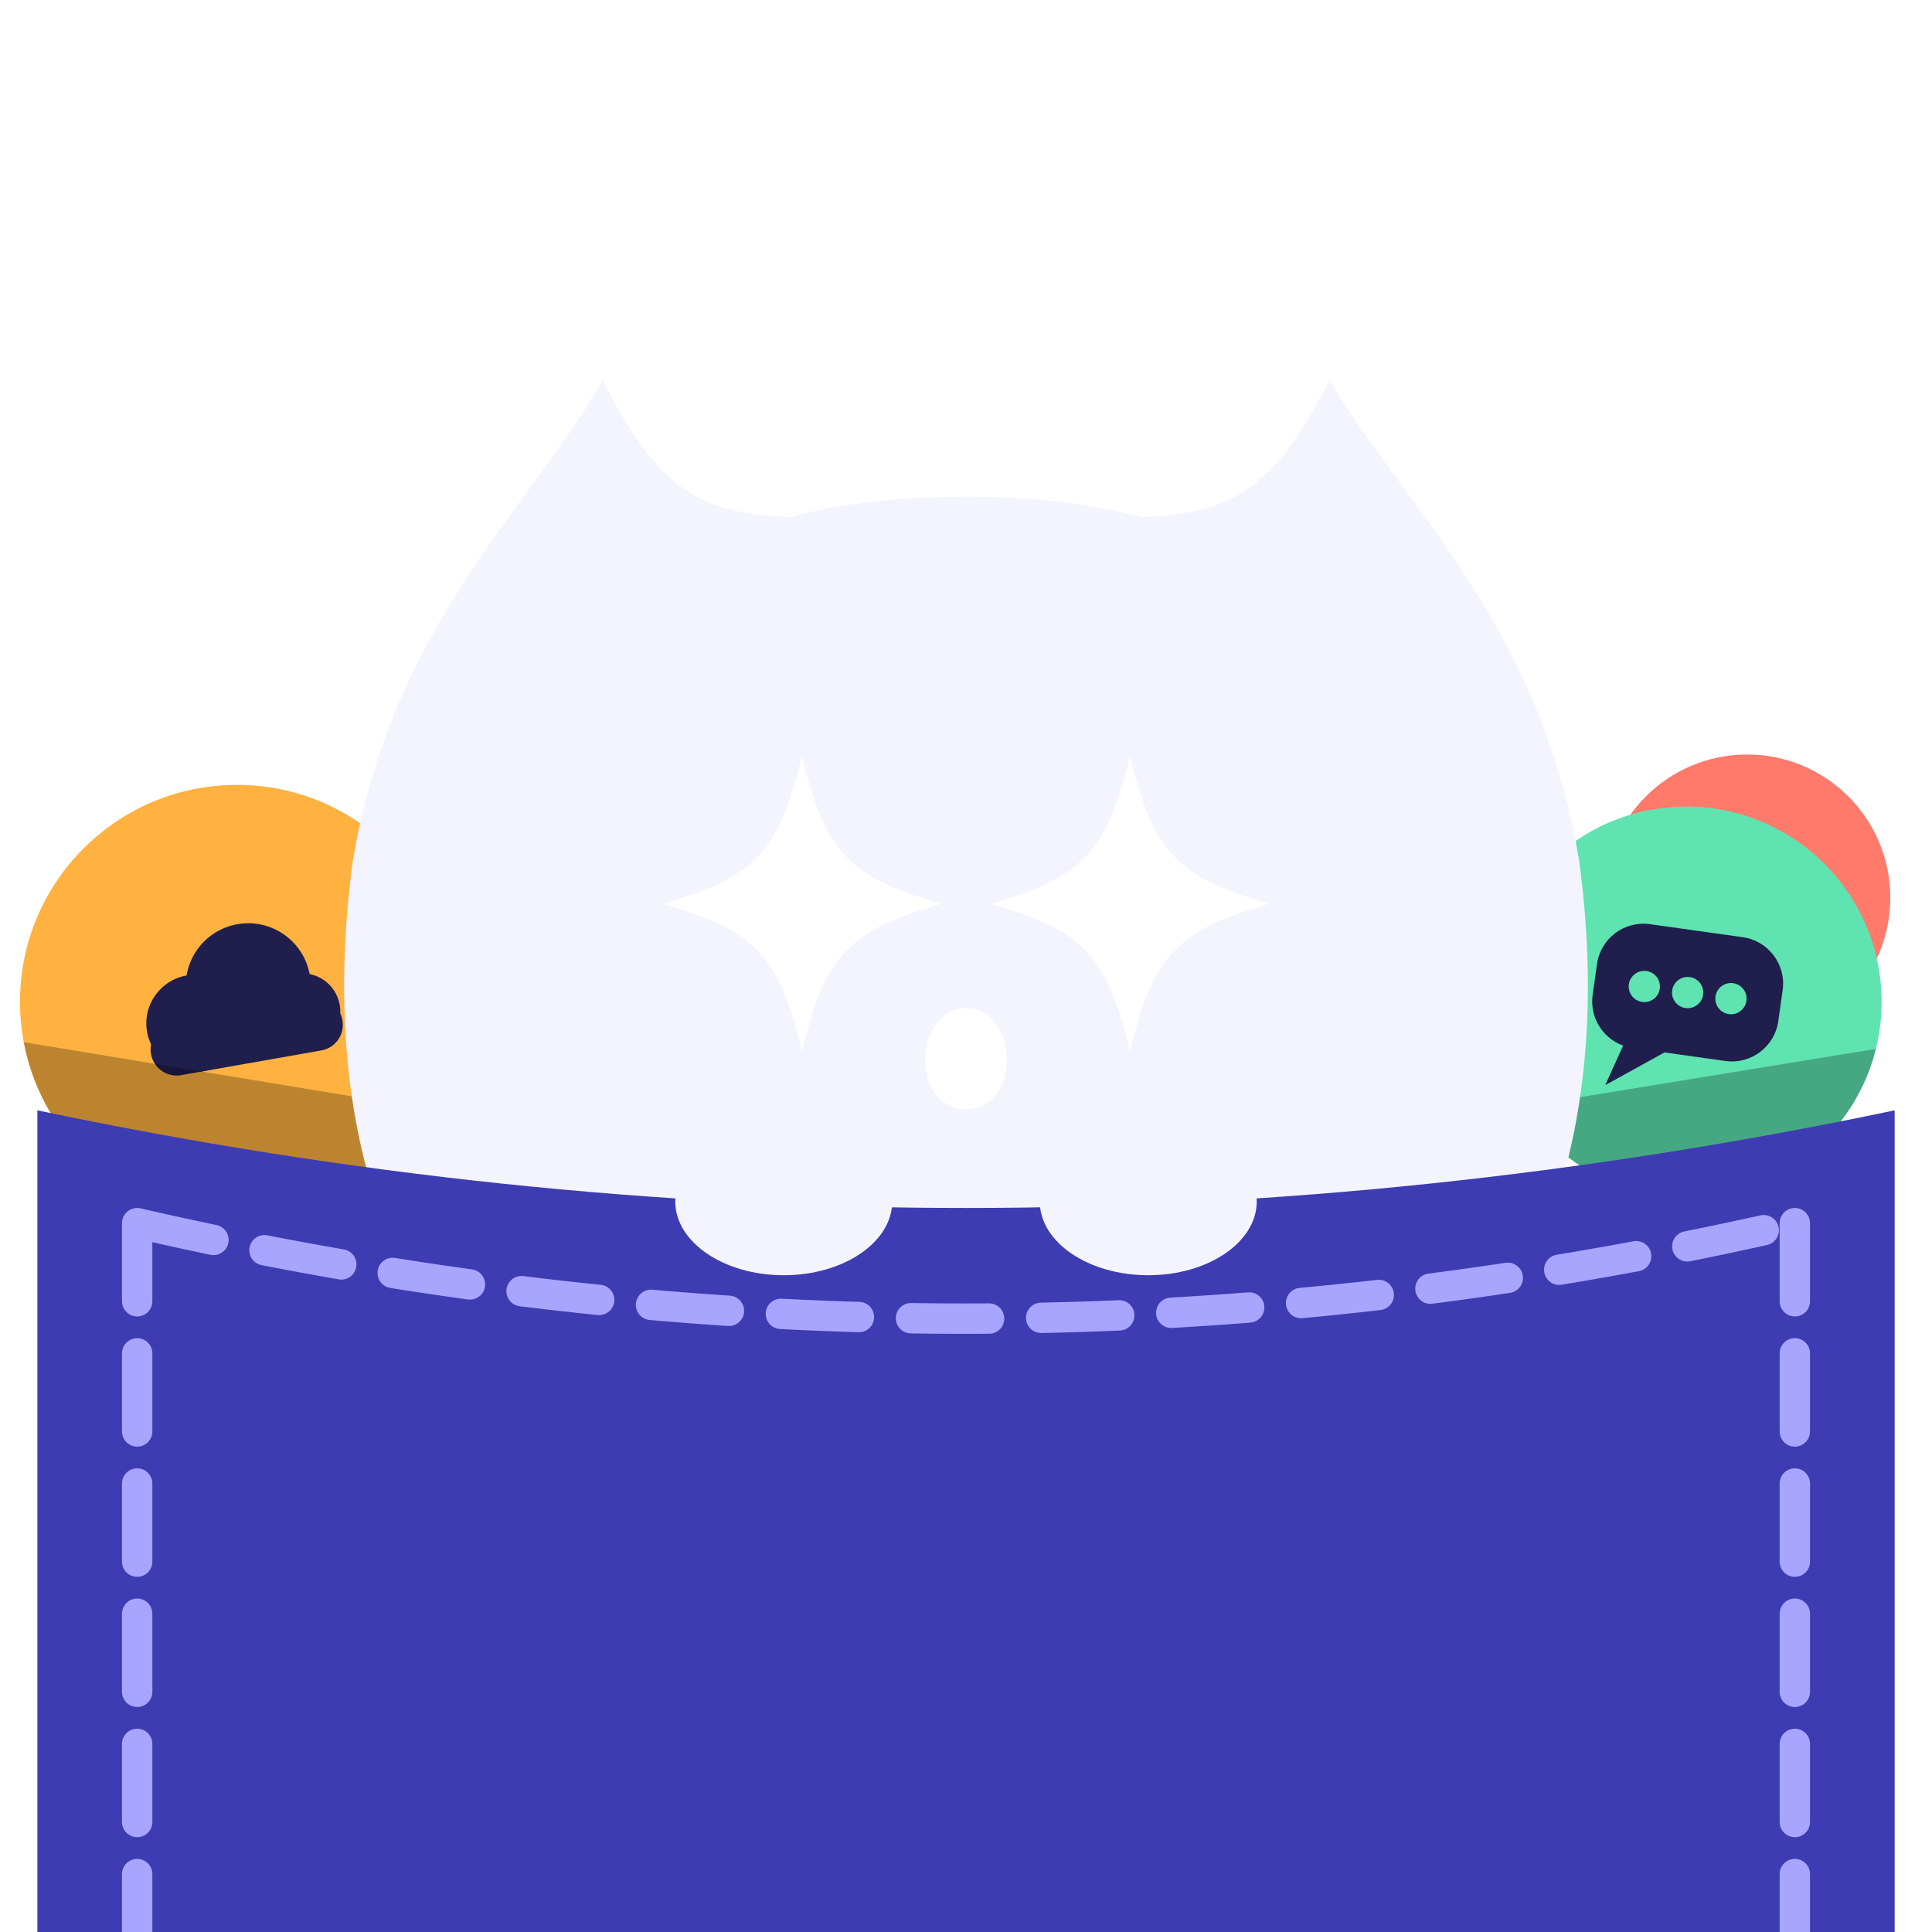
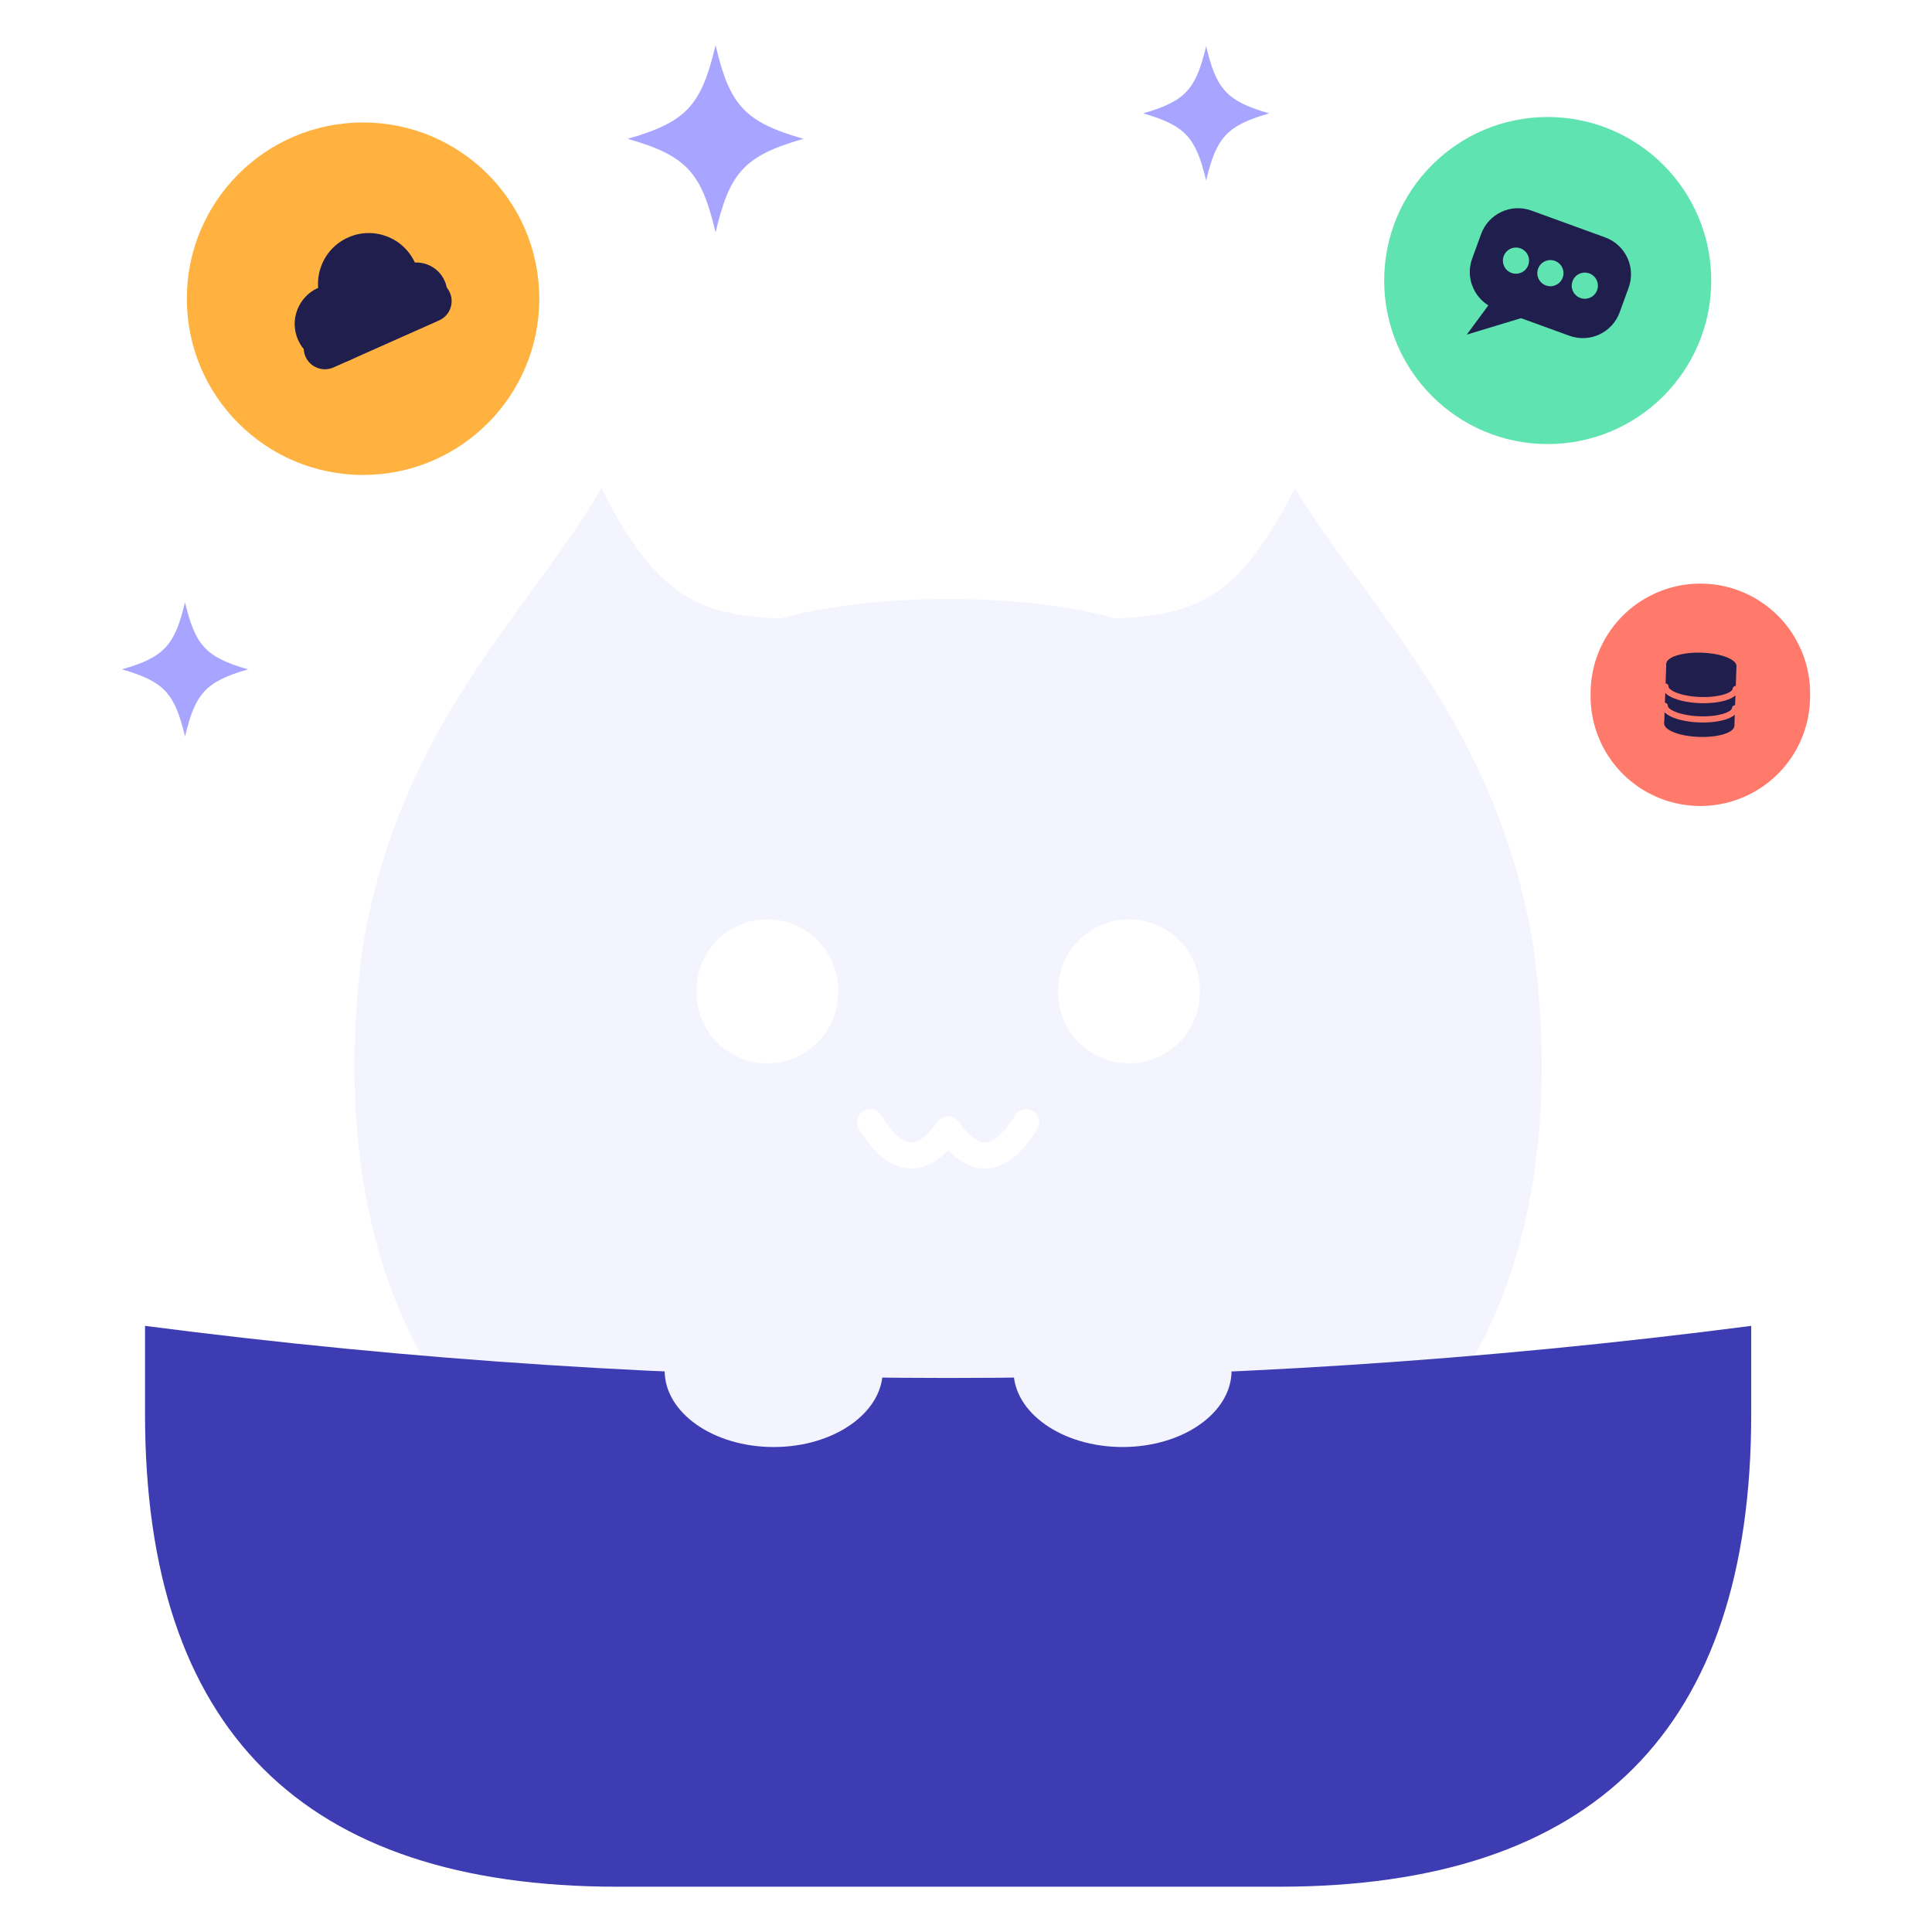
<svg xmlns="http://www.w3.org/2000/svg" viewBox="0 0 1024 1024" width="1024" height="1024">
-   <path d="M850.1 475.8 A75.9 75.9 0 1 0 1001.9 475.8 A75.9 75.9 0 1 0 850.1 475.8 Z" fill="#FF7A6B" />
-   <path d="M904.82 451.98 L952.92 458.74 L947.18 499.62 L899.08 492.86 Z" fill="#1F1E4D" />
-   <path d="M904.82 451.98 A24.29 8.5 8 1 0 952.92 458.74 A24.29 8.5 8 1 0 904.82 451.98 Z" fill="#1F1E4D" />
-   <path d="M899.08 492.86 A24.29 8.5 8 1 0 947.18 499.62 A24.29 8.5 8 1 0 899.08 492.86 Z" fill="#1F1E4D" />
-   <path d="M902.62 467.61 A24.29 8.5 8 0 0 950.73 474.37" fill="none" stroke="#FF7A6B" stroke-width="4.25" stroke-linecap="round" stroke-linejoin="round" />
-   <path d="M900.77 480.84 A24.29 8.5 8 0 0 948.87 487.6" fill="none" stroke="#FF7A6B" stroke-width="4.25" stroke-linecap="round" stroke-linejoin="round" />
-   <path d="M10.6 531 A115 115 0 1 0 240.6 531 A115 115 0 1 0 10.6 531 Z" fill="#FFB23F" />
-   <path d="M77.95 546.88 A25.76 25.76 -10 1 0 128.69 537.93 A25.76 25.76 -10 1 0 77.95 546.88 Z" fill="#1F1E4D" />
-   <path d="M98.95 528.22 A33.12 33.12 -10 1 0 164.19 516.72 A33.12 33.12 -10 1 0 98.95 528.22 Z" fill="#1F1E4D" />
-   <path d="M140.2 539.64 A20.24 20.24 -10 1 0 180.07 532.61 A20.24 20.24 -10 1 0 140.2 539.64 Z" fill="#1F1E4D" />
-   <path d="M91.22 542.67 L165.52 529.57 A13.8 13.8 -10 0 1 181.5 540.76 L181.5 540.76 A13.8 13.8 -10 0 1 170.31 556.75 L96.02 569.85 A13.8 13.8 -10 0 1 80.03 558.65 L80.03 558.65 A13.8 13.8 -10 0 1 91.22 542.67 Z" fill="#1F1E4D" />
-   <path d="M225.73 587.56 A115 115 0 0 1 12.6 552.38 Z" fill="#000000" fill-opacity="0.26" />
-   <path d="M790.3 531 A103.5 103.5 0 1 0 997.3 531 A103.5 103.5 0 1 0 790.3 531 Z" fill="#5FE3B0" />
-   <path d="M874.5 489.83 L923.7 496.74 A24.84 24.84 8 0 1 944.84 524.8 L942.54 541.19 A24.84 24.84 8 0 1 914.48 562.34 L865.28 555.42 A24.84 24.84 8 0 1 844.14 527.37 L846.45 510.97 A24.84 24.84 8 0 1 874.5 489.83 Z" fill="#1F1E4D" />
-   <path d="M862.93 548.4 L850.81 575.13 L887.06 555.14 Z" fill="#1F1E4D" />
-   <path d="M863.33 521.7 A8.28 8.28 8 1 0 879.73 524.01 A8.28 8.28 8 1 0 863.33 521.7 Z" fill="#5FE3B0" />
-   <path d="M886.29 524.93 A8.28 8.28 8 1 0 902.69 527.23 A8.28 8.28 8 1 0 886.29 524.93 Z" fill="#5FE3B0" />
-   <path d="M909.25 528.15 A8.28 8.28 8 1 0 925.65 530.46 A8.28 8.28 8 1 0 909.25 528.15 Z" fill="#5FE3B0" />
-   <path d="M994.25 555.94 A103.5 103.5 0 0 1 806.48 586.57 Z" fill="#000000" fill-opacity="0.26" />
-   <path d="M319.49 201.64 C350.54 263.74 375.38 272.02 418.85 274.09 C470.6 259.6 553.4 259.6 605.15 274.09 C648.62 272.02 673.46 263.74 704.51 201.64 C745.91 269.95 816.29 332.05 836.99 456.25 C857.69 609.43 810.08 750.19 665.18 791.59 C582.38 814.36 441.62 814.36 358.82 791.59 C213.92 750.19 166.31 609.43 187.01 456.25 C207.71 332.05 280.16 269.95 319.49 201.64 Z M425.06 400.46 C436.96 450.45 448.87 464.74 498.86 479.02 C448.87 493.3 436.96 507.59 425.06 557.58 C413.16 507.59 401.25 493.3 351.26 479.02 C401.25 464.74 413.16 450.45 425.06 400.46 Z M598.94 400.46 C610.84 450.45 622.75 464.74 672.74 479.02 C622.75 493.3 610.84 507.59 598.94 557.58 C587.04 507.59 575.14 493.3 525.14 479.02 C575.14 464.74 587.04 450.45 598.94 400.46 Z M512 534.29 C525.04 534.29 533.74 547.33 533.74 561.82 C533.74 576.31 525.04 587.9 512 587.9 C498.96 587.9 490.26 576.31 490.26 561.82 C490.26 547.33 498.96 534.29 512 534.29 Z" fill="#F4F4FF" fill-rule="evenodd" />
-   <path d="M19.8 588.5 Q512 692 1004.2 588.5 L1004.2 1175 L19.8 1175 Z" fill="#3E3CB2" />
-   <path d="M72.7 648.3 L74.9 648.8 L77.09 649.31 L79.29 649.81 L81.49 650.3 L83.68 650.8 L85.88 651.29 L88.08 651.78 L90.27 652.27 L92.47 652.75 L94.67 653.23 L96.86 653.71 L99.06 654.19 L101.25 654.66 L103.45 655.14 L105.65 655.61 L107.84 656.07 L110.04 656.54 L112.24 657 L113.13 657.19 M140.19 662.65 L140.79 662.77 L142.99 663.2 L145.18 663.62 L147.38 664.04 L149.58 664.46 L151.77 664.88 L153.97 665.29 L156.17 665.7 L158.36 666.11 L160.56 666.52 L162.76 666.92 L164.95 667.32 L167.15 667.72 L169.35 668.11 L171.54 668.51 L173.74 668.9 L175.94 669.29 L178.13 669.67 L180.33 670.06 L180.9 670.16 M208.13 674.69 L208.88 674.81 L211.08 675.16 L213.28 675.5 L215.47 675.85 L217.67 676.19 L219.87 676.52 L222.06 676.86 L224.26 677.19 L226.45 677.52 L228.65 677.85 L230.85 678.17 L233.04 678.5 L235.24 678.82 L237.44 679.13 L239.63 679.45 L241.83 679.76 L244.03 680.07 L246.22 680.38 L248.42 680.68 L249.08 680.77 M276.44 684.35 L276.97 684.42 L279.17 684.69 L281.37 684.95 L283.56 685.22 L285.76 685.48 L287.96 685.74 L290.15 686 L292.35 686.25 L294.55 686.5 L296.74 686.75 L298.94 687 L301.14 687.24 L303.33 687.48 L305.53 687.72 L307.73 687.96 L309.92 688.19 L312.12 688.42 L314.32 688.65 L316.51 688.88 L317.58 688.99 M345.06 691.59 L345.07 691.59 L347.26 691.78 L349.46 691.97 L351.66 692.16 L353.85 692.34 L356.05 692.52 L358.25 692.7 L360.44 692.88 L362.64 693.05 L364.83 693.22 L367.03 693.39 L369.23 693.56 L371.42 693.72 L373.62 693.88 L375.82 694.04 L378.01 694.19 L380.21 694.35 L382.41 694.5 L384.6 694.64 L386.34 694.76 M413.89 696.38 L415.35 696.45 L417.55 696.56 L419.75 696.67 L421.94 696.77 L424.14 696.88 L426.34 696.98 L428.53 697.07 L430.73 697.17 L432.93 697.26 L435.12 697.35 L437.32 697.44 L439.52 697.52 L441.71 697.6 L443.91 697.68 L446.11 697.76 L448.3 697.84 L450.5 697.91 L452.69 697.98 L454.89 698.04 L455.25 698.06 M482.85 698.68 L483.45 698.69 L485.64 698.72 L487.84 698.75 L490.03 698.77 L492.23 698.8 L494.43 698.82 L496.62 698.84 L498.82 698.85 L501.02 698.87 L503.21 698.88 L505.41 698.89 L507.61 698.89 L509.8 698.9 L512 698.9 L514.2 698.9 L516.39 698.89 L518.59 698.89 L520.79 698.88 L522.98 698.87 L524.24 698.86 M551.84 698.48 L553.73 698.44 L555.93 698.39 L558.13 698.34 L560.32 698.29 L562.52 698.23 L564.72 698.17 L566.91 698.11 L569.11 698.04 L571.31 697.98 L573.5 697.91 L575.7 697.84 L577.89 697.76 L580.09 697.68 L582.29 697.6 L584.48 697.52 L586.68 697.44 L588.88 697.35 L591.07 697.26 L593.22 697.17 M620.79 695.8 L621.83 695.74 L624.02 695.61 L626.22 695.48 L628.41 695.35 L630.61 695.21 L632.81 695.07 L635 694.93 L637.2 694.79 L639.4 694.64 L641.59 694.5 L643.79 694.35 L645.99 694.19 L648.18 694.04 L650.38 693.88 L652.58 693.72 L654.77 693.56 L656.97 693.39 L659.17 693.22 L661.36 693.05 L662.09 692.99 M689.59 690.63 L689.92 690.6 L692.11 690.39 L694.31 690.19 L696.51 689.97 L698.7 689.76 L700.9 689.54 L703.1 689.33 L705.29 689.1 L707.49 688.88 L709.68 688.65 L711.88 688.42 L714.08 688.19 L716.27 687.96 L718.47 687.72 L720.67 687.48 L722.86 687.24 L725.06 687 L727.26 686.75 L729.45 686.5 L730.77 686.35 M758.16 683.01 L760.2 682.75 L762.4 682.46 L764.6 682.17 L766.79 681.88 L768.99 681.58 L771.19 681.29 L773.38 680.99 L775.58 680.68 L777.78 680.38 L779.97 680.07 L782.17 679.76 L784.37 679.45 L786.56 679.13 L788.76 678.82 L790.96 678.5 L793.15 678.17 L795.35 677.85 L797.54 677.52 L799.16 677.28 M826.43 672.98 L828.3 672.67 L830.49 672.3 L832.69 671.94 L834.89 671.56 L837.08 671.19 L839.28 670.82 L841.48 670.44 L843.67 670.06 L845.87 669.67 L848.06 669.29 L850.26 668.9 L852.46 668.51 L854.65 668.11 L856.85 667.72 L859.05 667.32 L861.24 666.92 L863.44 666.52 L865.64 666.11 L867.2 665.82 M894.3 660.58 L896.39 660.16 L898.58 659.72 L900.78 659.27 L902.98 658.82 L905.17 658.37 L907.37 657.91 L909.57 657.46 L911.76 657 L913.96 656.54 L916.16 656.07 L918.35 655.61 L920.55 655.14 L922.75 654.66 L924.94 654.19 L927.14 653.71 L929.33 653.23 L931.53 652.75 L933.73 652.27 L934.81 652.03 M72.7 648.3 L72.7 689.7 M72.7 717.3 L72.7 758.7 M72.7 786.3 L72.7 827.7 M72.7 855.3 L72.7 896.7 M72.7 924.3 L72.7 965.7 M72.7 993.3 L72.7 1034.7 M72.7 1062.3 L72.7 1103.7 M951.3 648.3 L951.3 689.7 M951.3 717.3 L951.3 758.7 M951.3 786.3 L951.3 827.7 M951.3 855.3 L951.3 896.7 M951.3 924.3 L951.3 965.7 M951.3 993.3 L951.3 1034.7 M951.3 1062.3 L951.3 1103.7" fill="none" stroke="#A7A5FF" stroke-width="16.1" stroke-linecap="round" stroke-linejoin="round" />
-   <path d="M357.9 636.8 A57.5 39.1 0 1 0 472.9 636.8 A57.5 39.1 0 1 0 357.9 636.8 Z" fill="#F4F4FF" />
-   <path d="M551.1 636.8 A57.5 39.1 0 1 0 666.1 636.8 A57.5 39.1 0 1 0 551.1 636.8 Z" fill="#F4F4FF" />
+   <path d="M379.26 24 C386.77 55.55 394.28 64.56 425.83 73.58 C394.28 82.59 386.77 91.6 379.26 123.15 C371.75 91.6 364.23 82.59 332.69 73.58 C364.23 64.56 371.75 55.55 379.26 24 Z" fill="#A7A5FF" />
+   <path d="M639.27 24.5 C644.67 47.15 650.06 53.62 672.71 60.09 C650.06 66.57 644.67 73.04 639.27 95.69 C633.88 73.04 628.49 66.57 605.84 60.09 C628.49 53.62 633.88 47.15 639.27 24.5 Z" fill="#A7A5FF" />
+   <path d="M98.06 319.18 C103.45 341.83 108.84 348.31 131.49 354.78 C108.84 361.25 103.45 367.72 98.06 390.37 C92.66 367.72 87.27 361.25 64.62 354.78 C87.27 348.31 92.66 341.83 98.06 319.18 Z" fill="#A7A5FF" />
+   <path d="M843.05 368.26 A58.17 58.17 0 1 0 959.38 368.26 A58.17 58.17 0 1 0 843.05 368.26 Z" fill="#FF7A6B" />
+   <path d="M883.16 351.8 L920.37 353.1 L919.26 384.72 L882.06 383.42 Z" fill="#1F1E4D" />
+   <path d="M883.16 351.8 A18.61 6.51 2 1 0 920.37 353.1 A18.61 6.51 2 1 0 883.16 351.8 Z" fill="#1F1E4D" />
+   <path d="M882.06 383.42 A18.61 6.51 2 1 0 919.26 384.72 A18.61 6.51 2 1 0 882.06 383.42 Z" fill="#1F1E4D" />
+   <path d="M882.74 363.89 A18.61 6.51 2 0 0 919.95 365.19" fill="none" stroke="#FF7A6B" stroke-width="3.26" stroke-linecap="round" stroke-linejoin="round" />
+   <path d="M882.38 374.12 A18.61 6.51 2 0 0 919.59 375.42" fill="none" stroke="#FF7A6B" stroke-width="3.26" stroke-linecap="round" stroke-linejoin="round" />
+   <path d="M99.02 158.32 A93.41 93.41 0 1 0 285.84 158.32 A93.41 93.41 0 1 0 99.02 158.32 Z" fill="#FFB23F" />
+   <path d="M158 180.2 A20.92 20.92 -24 1 0 196.23 163.18 A20.92 20.92 -24 1 0 158 180.2 Z" fill="#1F1E4D" />
+   <path d="M170.88 161.37 A26.9 26.9 -24 1 0 220.04 139.49 A26.9 26.9 -24 1 0 170.88 161.37 Z" fill="#1F1E4D" />
+   <path d="M205.64 162.26 A16.44 16.44 -24 1 0 235.68 148.88 A16.44 16.44 -24 1 0 205.64 162.26 Z" fill="#1F1E4D" />
+   <path d="M167.63 174.27 L223.61 149.35 A11.21 11.21 -24 0 1 238.41 155.03 L238.41 155.03 A11.21 11.21 -24 0 1 232.73 169.83 L176.75 194.75 A11.21 11.21 -24 0 1 161.95 189.07 L161.95 189.07 A11.21 11.21 -24 0 1 167.63 174.27 Z" fill="#1F1E4D" />
+   <path d="M733.65 148.69 A86.67 86.67 0 1 0 906.99 148.69 A86.67 86.67 0 1 0 733.65 148.69 Z" fill="#5FE3B0" />
+   <path d="M811.68 111.61 L850.78 125.83 A20.8 20.8 20 0 1 863.21 152.5 L858.46 165.53 A20.8 20.8 20 0 1 831.8 177.96 L792.71 163.73 A20.8 20.8 20 0 1 780.28 137.07 L785.02 124.04 A20.8 20.8 20 0 1 811.68 111.61 Z" fill="#1F1E4D" />
+   <path d="M792 157.57 L777.42 177.35 L810.6 167.29 Z" fill="#1F1E4D" />
+   <path d="M796.98 135.77 A6.93 6.93 20 1 0 810.01 140.51 A6.93 6.93 20 1 0 796.98 135.77 Z" fill="#5FE3B0" />
+   <path d="M815.23 142.41 A6.93 6.93 20 1 0 828.26 147.15 A6.93 6.93 20 1 0 815.23 142.41 Z" fill="#5FE3B0" />
+   <path d="M833.47 149.05 A6.93 6.93 20 1 0 846.5 153.79 A6.93 6.93 20 1 0 833.47 149.05 Z" fill="#5FE3B0" />
+   <path d="M318.75 258.67 C348.39 317.96 372.1 325.86 413.6 327.84 C463 314 542.05 314 591.45 327.84 C632.95 325.86 656.66 317.96 686.3 258.67 C725.82 323.88 793.01 383.17 812.77 501.73 C832.53 647.97 787.08 782.34 648.76 821.86 C569.71 843.6 435.34 843.6 356.29 821.86 C217.96 782.34 172.51 647.97 192.27 501.73 C212.04 383.17 281.2 323.88 318.75 258.67 Z M369.14 525.45 A37.55 37.55 0 1 0 444.23 525.45 A37.55 37.55 0 1 0 369.14 525.45 Z M560.82 525.45 A37.55 37.55 0 1 0 635.91 525.45 A37.55 37.55 0 1 0 560.82 525.45 Z M466.91 590.98 L468.5 593.45 L470.06 595.68 L471.59 597.68 L473.08 599.43 L474.52 600.93 L475.9 602.2 L477.21 603.24 L478.43 604.06 L479.56 604.67 L480.6 605.1 L481.55 605.37 L482.43 605.51 L483.28 605.54 L484.15 605.46 L485.06 605.25 L486.05 604.91 L487.14 604.39 L488.31 603.68 L489.58 602.75 L490.92 601.6 L492.33 600.21 L493.8 598.58 L495.31 596.71 L496.86 594.6 A6.92 6.92 0 0 1 508.19 594.6 L509.74 596.71 L511.25 598.58 L512.71 600.21 L514.12 601.6 L515.47 602.75 L516.74 603.68 L517.91 604.39 L519 604.91 L519.99 605.25 L520.9 605.46 L521.76 605.54 L522.62 605.51 L523.5 605.37 L524.45 605.1 L525.49 604.67 L526.62 604.06 L527.84 603.24 L529.15 602.2 L530.53 600.93 L531.96 599.43 L533.45 597.68 L534.98 595.68 L536.55 593.45 L538.14 590.98 A6.92 6.92 0 0 1 549.91 598.25 L548.04 601.15 L546.14 603.86 L544.22 606.37 L542.25 608.68 L540.23 610.79 L538.15 612.71 L536 614.41 L533.76 615.9 L531.43 617.16 L529.01 618.16 L526.5 618.87 L523.93 619.28 L521.32 619.36 L518.73 619.12 L516.19 618.55 L513.72 617.69 L511.34 616.56 L509.06 615.19 L506.87 613.59 L504.76 611.78 L502.71 609.76 L502.52 609.56 L502.34 609.76 L500.29 611.78 L498.18 613.59 L495.99 615.19 L493.71 616.56 L491.33 617.69 L488.86 618.55 L486.32 619.12 L483.72 619.36 L481.12 619.28 L478.55 618.87 L476.04 618.16 L473.61 617.16 L471.29 615.9 L469.05 614.41 L466.9 612.71 L464.82 610.79 L462.8 608.68 L460.83 606.37 L458.9 603.86 L457.01 601.15 L455.14 598.25 A6.92 6.92 0 0 1 466.91 590.98 Z" fill="#F4F4FF" fill-rule="evenodd" />
+   <path d="M76.87 702.74 Q502.52 757.97 928.18 702.74 L928.18 749.62 Q928.18 1000 677.79 1000 L327.25 1000 Q76.87 1000 76.87 749.62 Z" fill="#3E3CB2" />
+   <path d="M352.29 726.5 A57.78 40.45 0 1 0 467.86 726.5 A57.78 40.45 0 1 0 352.29 726.5 Z" fill="#F4F4FF" />
+   <path d="M537.19 726.5 A57.78 40.45 0 1 0 652.75 726.5 A57.78 40.45 0 1 0 537.19 726.5 Z" fill="#F4F4FF" />
</svg>
